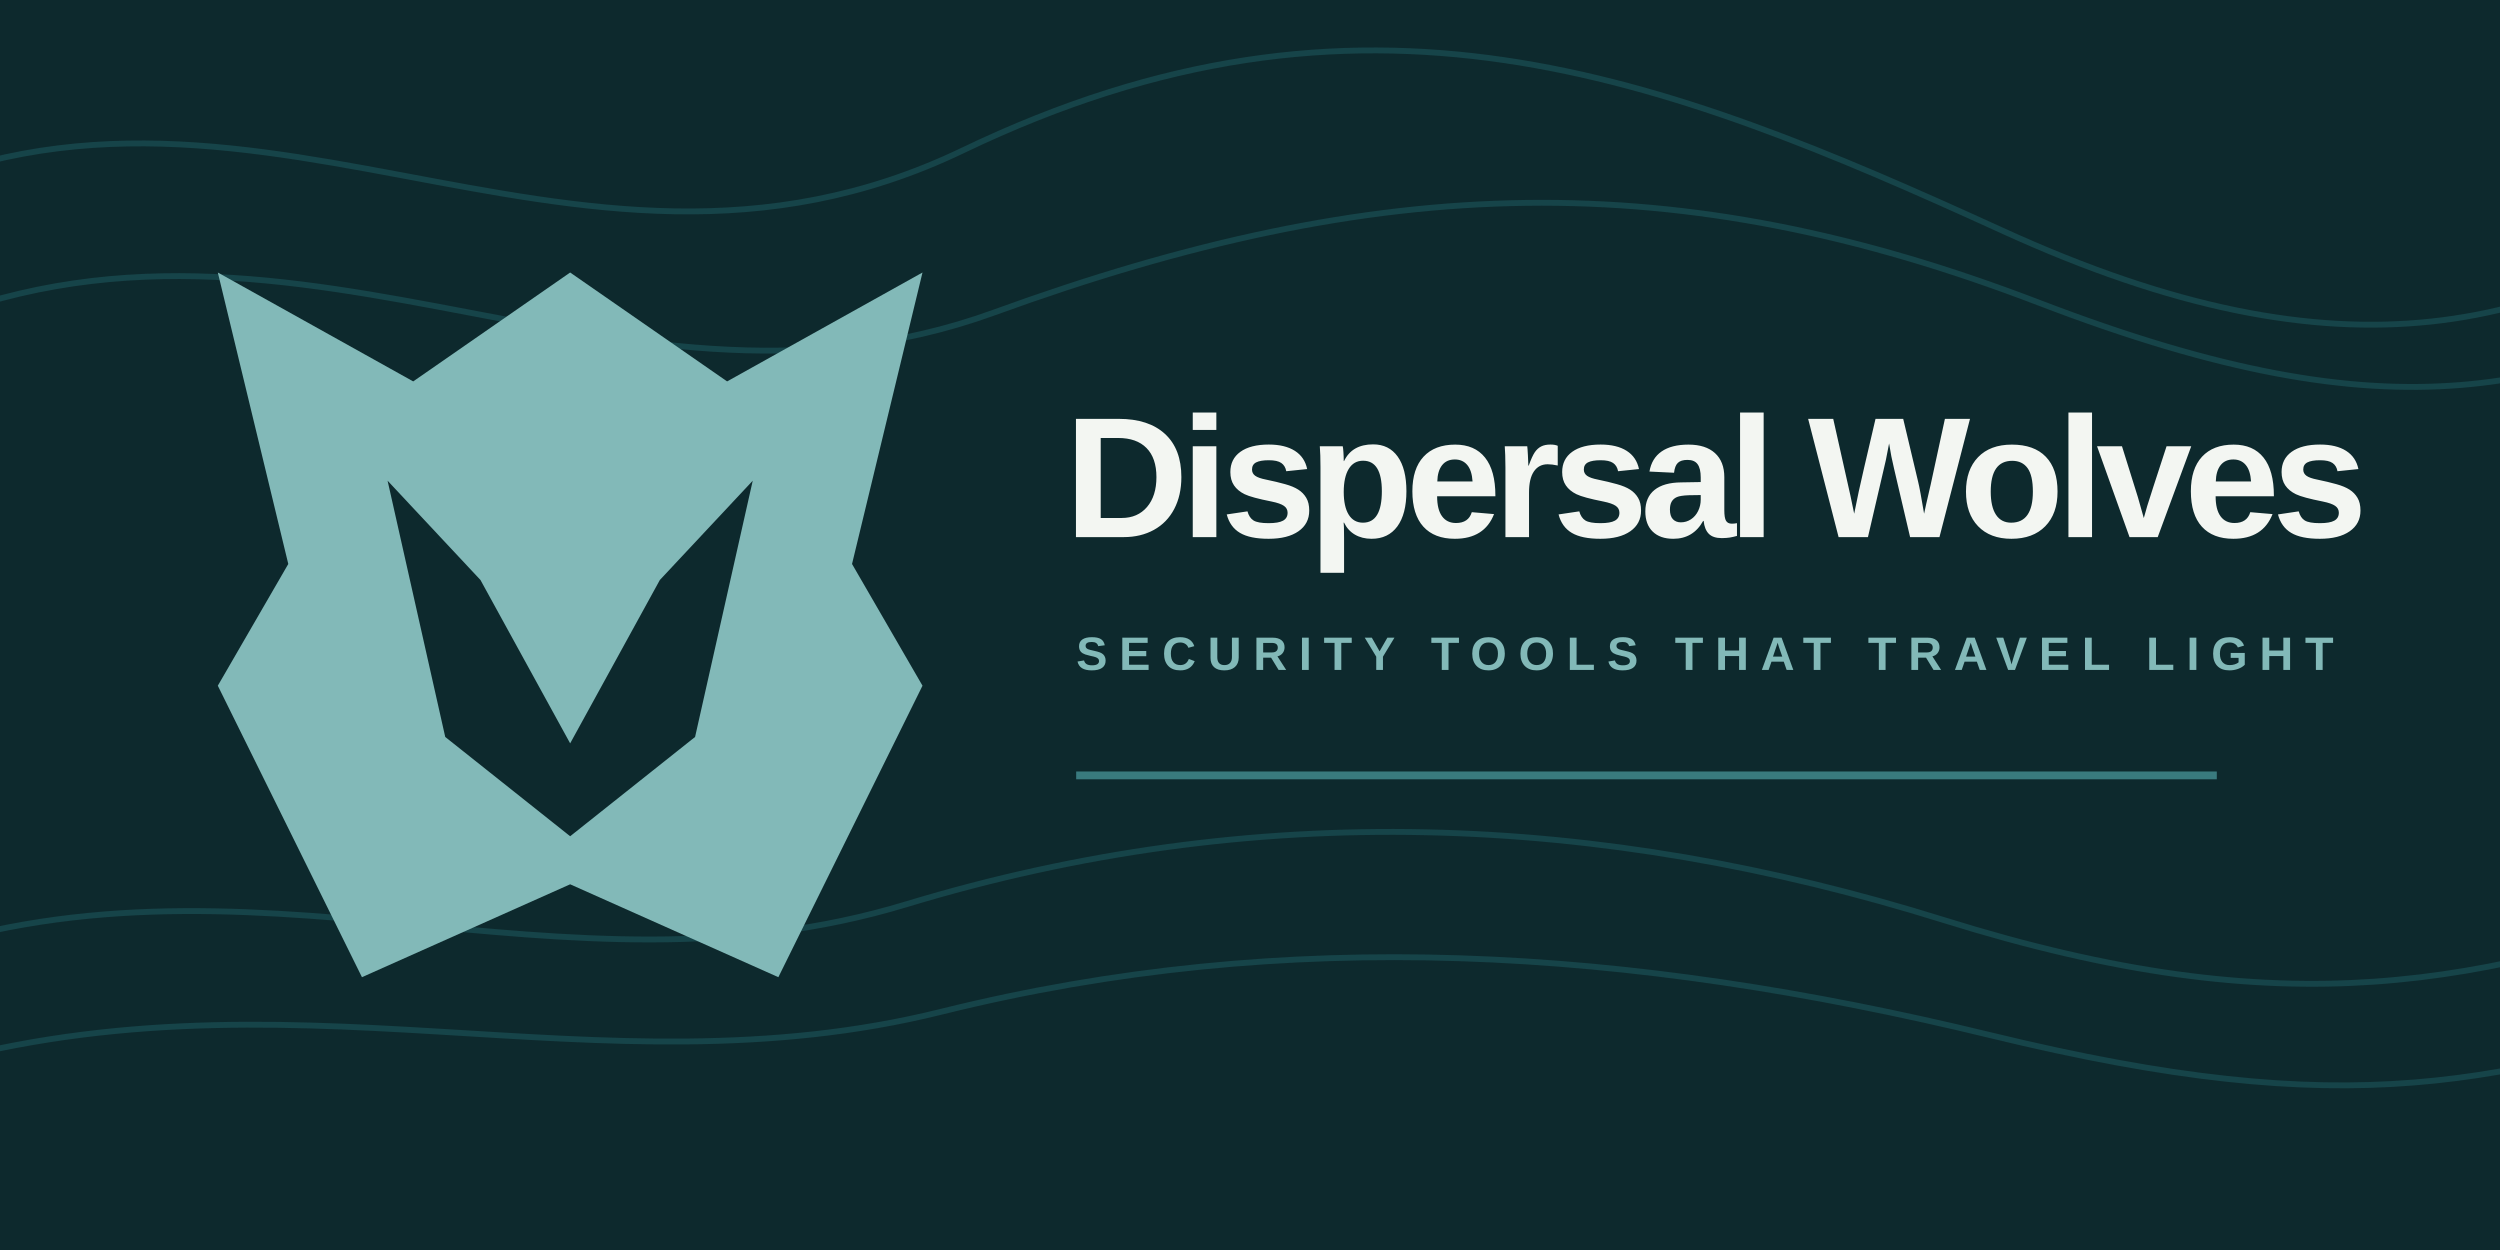
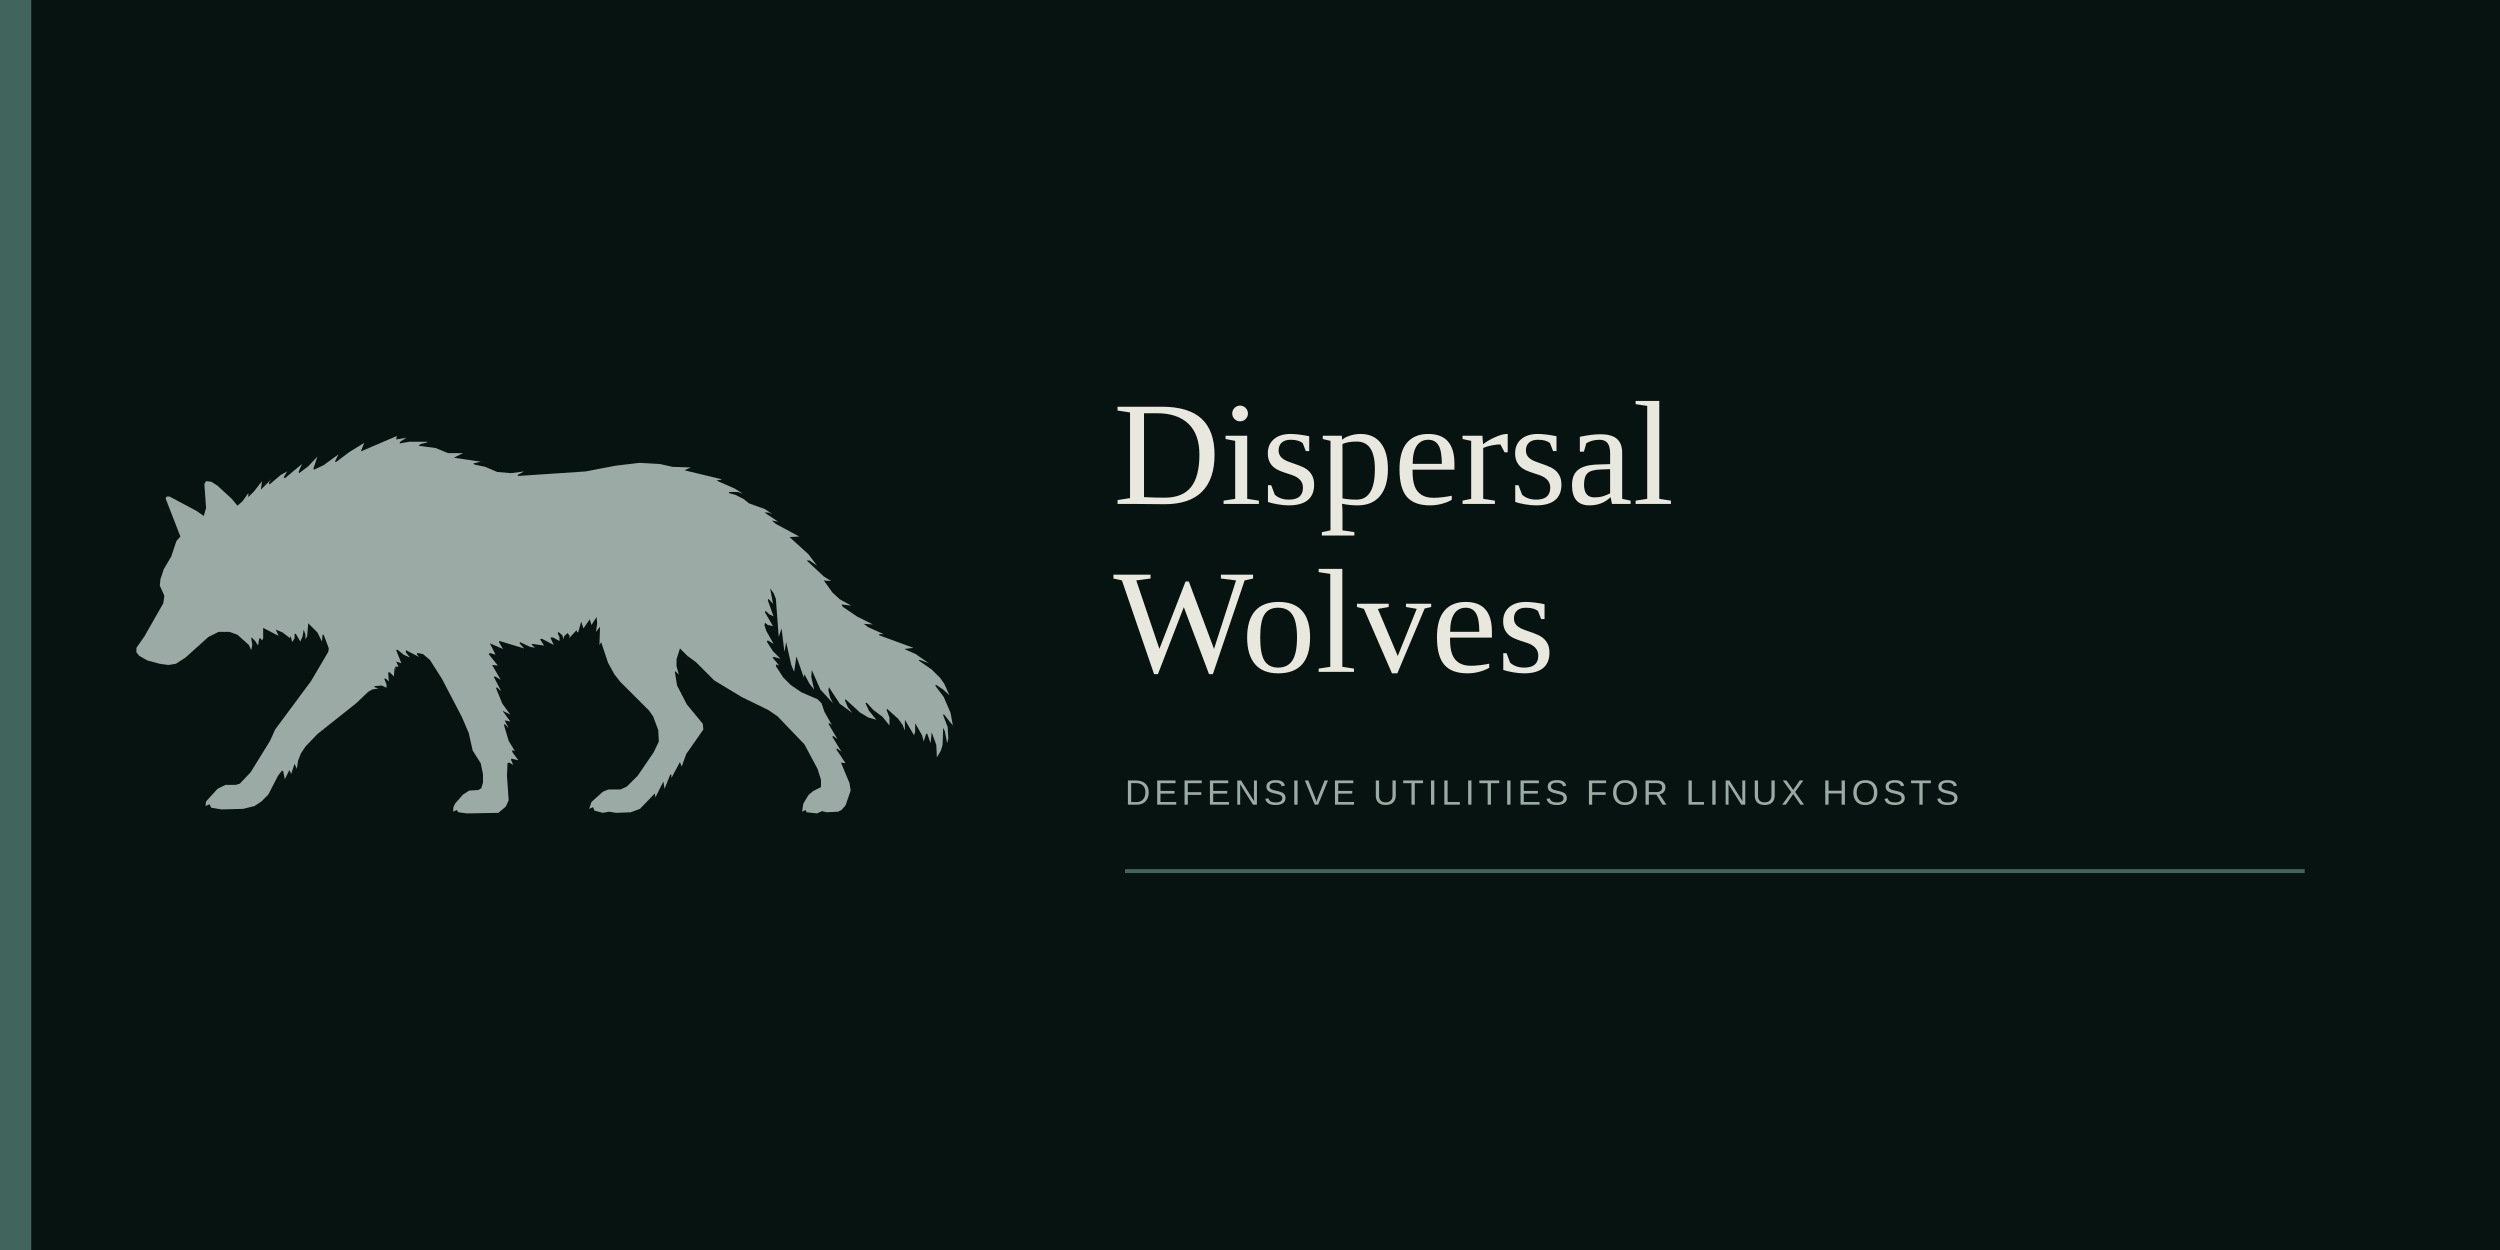
<svg xmlns="http://www.w3.org/2000/svg" viewBox="0 0 1280 640" role="img" aria-labelledby="title desc">
-   <rect width="1280" height="640" fill="#0D292D" />
-   <g fill="none" stroke="#17464B" stroke-width="3" opacity=".92">
-     <path d="M-80 112C120 1 289 175 493 77S850 38 1025 118s281 53 390-26" />
-     <path d="M-65 178c204-104 376 54 574-18s350-76 535-5 264 45 379-11" />
-     <path d="M-55 491c182-65 341 26 519-28s355-47 531 8 275 34 410-14" />
-     <path d="M-45 548c191-57 350 14 527-30s352-33 537 12 260 26 400-19" />
-   </g>
-   <g transform="translate(82 110) scale(1.64)">
-     <path fill="#82B9B8" fill-rule="evenodd" d="M18 18 79 52l49-34 49 34 61-34-22 91 22 38-45 91-65-29-65 29-45-91 22-38Zm53 65 29 31 28 51 28-51 29-31-18 80-39 31-39-31Z" />
-   </g>
-   <text x="545" y="275" fill="#F3F6F2" font-family="Arial, Helvetica, sans-serif" font-size="88" font-weight="800" letter-spacing="-4">Dispersal Wolves</text>
-   <text x="551" y="343" fill="#82B9B8" font-family="Arial, Helvetica, sans-serif" font-size="24" font-weight="700" letter-spacing="6">SECURITY TOOLS THAT TRAVEL LIGHT</text>
-   <path d="M551 397h584" stroke="#397A7E" stroke-width="4" />
+   <rect width="1280" height="640" fill="#071310" />
+   <rect width="16" height="640" fill="#41645D" />
+   <path transform="translate(64 217.40) scale(0.292318)" fill="#9CAAA6" fill-rule="evenodd" d="M71 129L97 196L90 204L81 231L68 253L62 271L61 282L69 300L67 313L34 371L20 391L20 399L25 405L39 413L61 419L76 421L89 419L106 408L146 372L164 363L183 363L197 368L217 386L221 395L223 386L221 374L222 373L228 379L233 387L235 375L237 374L240 378L242 374L242 356L269 370L264 359L276 364L289 374L290 370L293 381L297 374L297 367L299 366L307 380L311 371L313 359L316 368L316 376L319 371L321 348L337 364L345 380L346 368L348 368L357 392L356 398L326 449L263 534L254 554L220 609L201 629L194 631L176 631L162 638L142 660L141 668L148 665L151 671L169 674L207 673L227 668L239 660L251 648L268 615L275 606L277 607L280 621L288 605L291 612L297 594L301 603L303 589L308 576L316 564L337 542L405 488L426 468L433 464L444 462L437 460L437 458L450 457L458 461L458 455L454 445L457 445L462 450L461 434L464 434L471 441L472 426L474 430L473 424L479 424L475 415L484 418L475 395L477 394L488 403L499 408L492 399L492 395L515 407L511 402L512 400L522 402L534 412L555 445L590 512L602 540L609 571L623 593L627 612L627 627L624 637L619 640L603 641L592 648L578 664L575 671L575 678L581 675L584 679L599 681L654 680L667 669L672 658L669 615L670 593L673 592L680 596L676 587L677 585L689 588L678 573L679 570L683 572L672 554L664 527L665 524L672 532L665 518L675 520L661 501L675 508L661 489L650 462L651 460L659 467L646 442L648 441L658 447L643 421L653 422L637 402L639 400L649 403L639 383L662 393L655 381L656 379L699 392L691 383L692 381L709 389L718 391L712 385L713 384L734 387L727 376L730 375L751 386L745 373L750 373L761 379L761 372L758 366L759 363L766 369L768 376L769 371L775 365L779 370L778 374L791 360L792 364L794 363L799 345L803 357L814 341L817 351L826 337L827 348L825 363L832 354L831 386L834 381L846 417L857 437L867 450L918 501L925 511L934 535L935 555L926 574L898 615L879 634L868 639L847 639L837 643L817 661L813 673L820 670L822 676L837 680L848 678L860 680L886 679L902 673L928 646L929 653L943 625L945 638L955 613L957 613L957 619L972 591L975 599L983 577L1013 534L1012 524L984 490L967 457L963 433L964 432L970 438L966 423L966 411L972 392L985 405L1000 416L1032 448L1080 477L1127 500L1143 511L1190 560L1213 603L1219 622L1219 635L1205 642L1197 649L1188 664L1186 678L1192 675L1194 679L1212 681L1221 677L1229 679L1249 678L1255 675L1262 667L1271 641L1269 628L1254 592L1262 593L1246 569L1247 567L1255 573L1239 547L1240 545L1248 551L1232 524L1234 523L1238 526L1225 503L1220 488L1213 481L1185 469L1166 456L1153 443L1140 423L1141 420L1146 422L1134 408L1137 407L1148 410L1135 397L1124 380L1126 378L1136 384L1123 361L1120 351L1121 347L1126 351L1135 353L1121 329L1122 326L1128 332L1136 336L1126 308L1127 305L1135 314L1130 287L1136 295L1140 305L1145 372L1150 357L1155 398L1158 381L1167 421L1172 433L1176 406L1189 443L1190 437L1199 454L1207 464L1202 442L1203 430L1218 464L1240 488L1235 478L1232 465L1233 460L1252 489L1274 505L1266 495L1261 483L1262 481L1287 504L1302 513L1316 517L1303 501L1297 488L1299 487L1311 500L1327 512L1339 527L1339 513L1334 500L1335 498L1354 515L1362 526L1366 536L1366 517L1382 544L1384 538L1384 523L1396 544L1399 555L1403 542L1405 541L1411 558L1413 539L1421 561L1422 583L1429 571L1432 561L1433 531L1436 537L1440 558L1442 550L1441 530L1433 509L1434 507L1450 527L1446 505L1434 477L1419 457L1421 456L1433 464L1444 474L1435 454L1428 444L1413 429L1390 413L1392 412L1408 418L1385 402L1365 393L1381 391L1321 369L1321 367L1329 367L1302 355L1294 349L1310 350L1282 336L1257 319L1255 315L1272 317L1252 306L1239 294L1224 273L1237 274L1224 266L1194 238L1199 238L1212 247L1197 227L1164 197L1181 196L1140 174L1133 168L1144 170L1120 154L1127 154L1134 157L1121 148L1093 138L1083 130L1069 123L1058 120L1058 118L1073 118L1082 121L1068 112L1036 98L1046 96L980 80L991 75L959 74L937 69L901 67L859 72L807 82L688 90L688 88L699 82L676 85L652 83L631 74L612 70L610 68L623 65L576 58L592 50L566 50L544 41L514 37L518 34L530 31L529 30L498 30L481 33L482 30L493 23L475 26L476 20L413 47L419 32L393 48L369 66L368 64L374 52L348 71L331 79L330 77L337 56L321 73L305 85L304 83L310 69L280 94L278 92L284 82L273 88L253 105L252 102L256 96L238 114L240 99L226 117L216 127L216 120L206 134L197 142L187 130L162 107L151 100L142 99L139 104L142 146L138 160L125 151L78 126L73 126Z" />
+   <text x="570" y="258" fill="#E8E8DF" font-family="Georgia, 'Times New Roman', serif" font-size="76">Dispersal</text>
+   <text x="570" y="344" fill="#E8E8DF" font-family="Georgia, 'Times New Roman', serif" font-size="76">Wolves</text>
+   <text x="576" y="412" fill="#9CAAA6" font-family="Arial, Helvetica, sans-serif" font-size="18" letter-spacing="2">DEFENSIVE UTILITIES FOR LINUX HOSTS</text>
+   <path d="M576 446H1180" stroke="#41645D" stroke-width="2" />
</svg>
